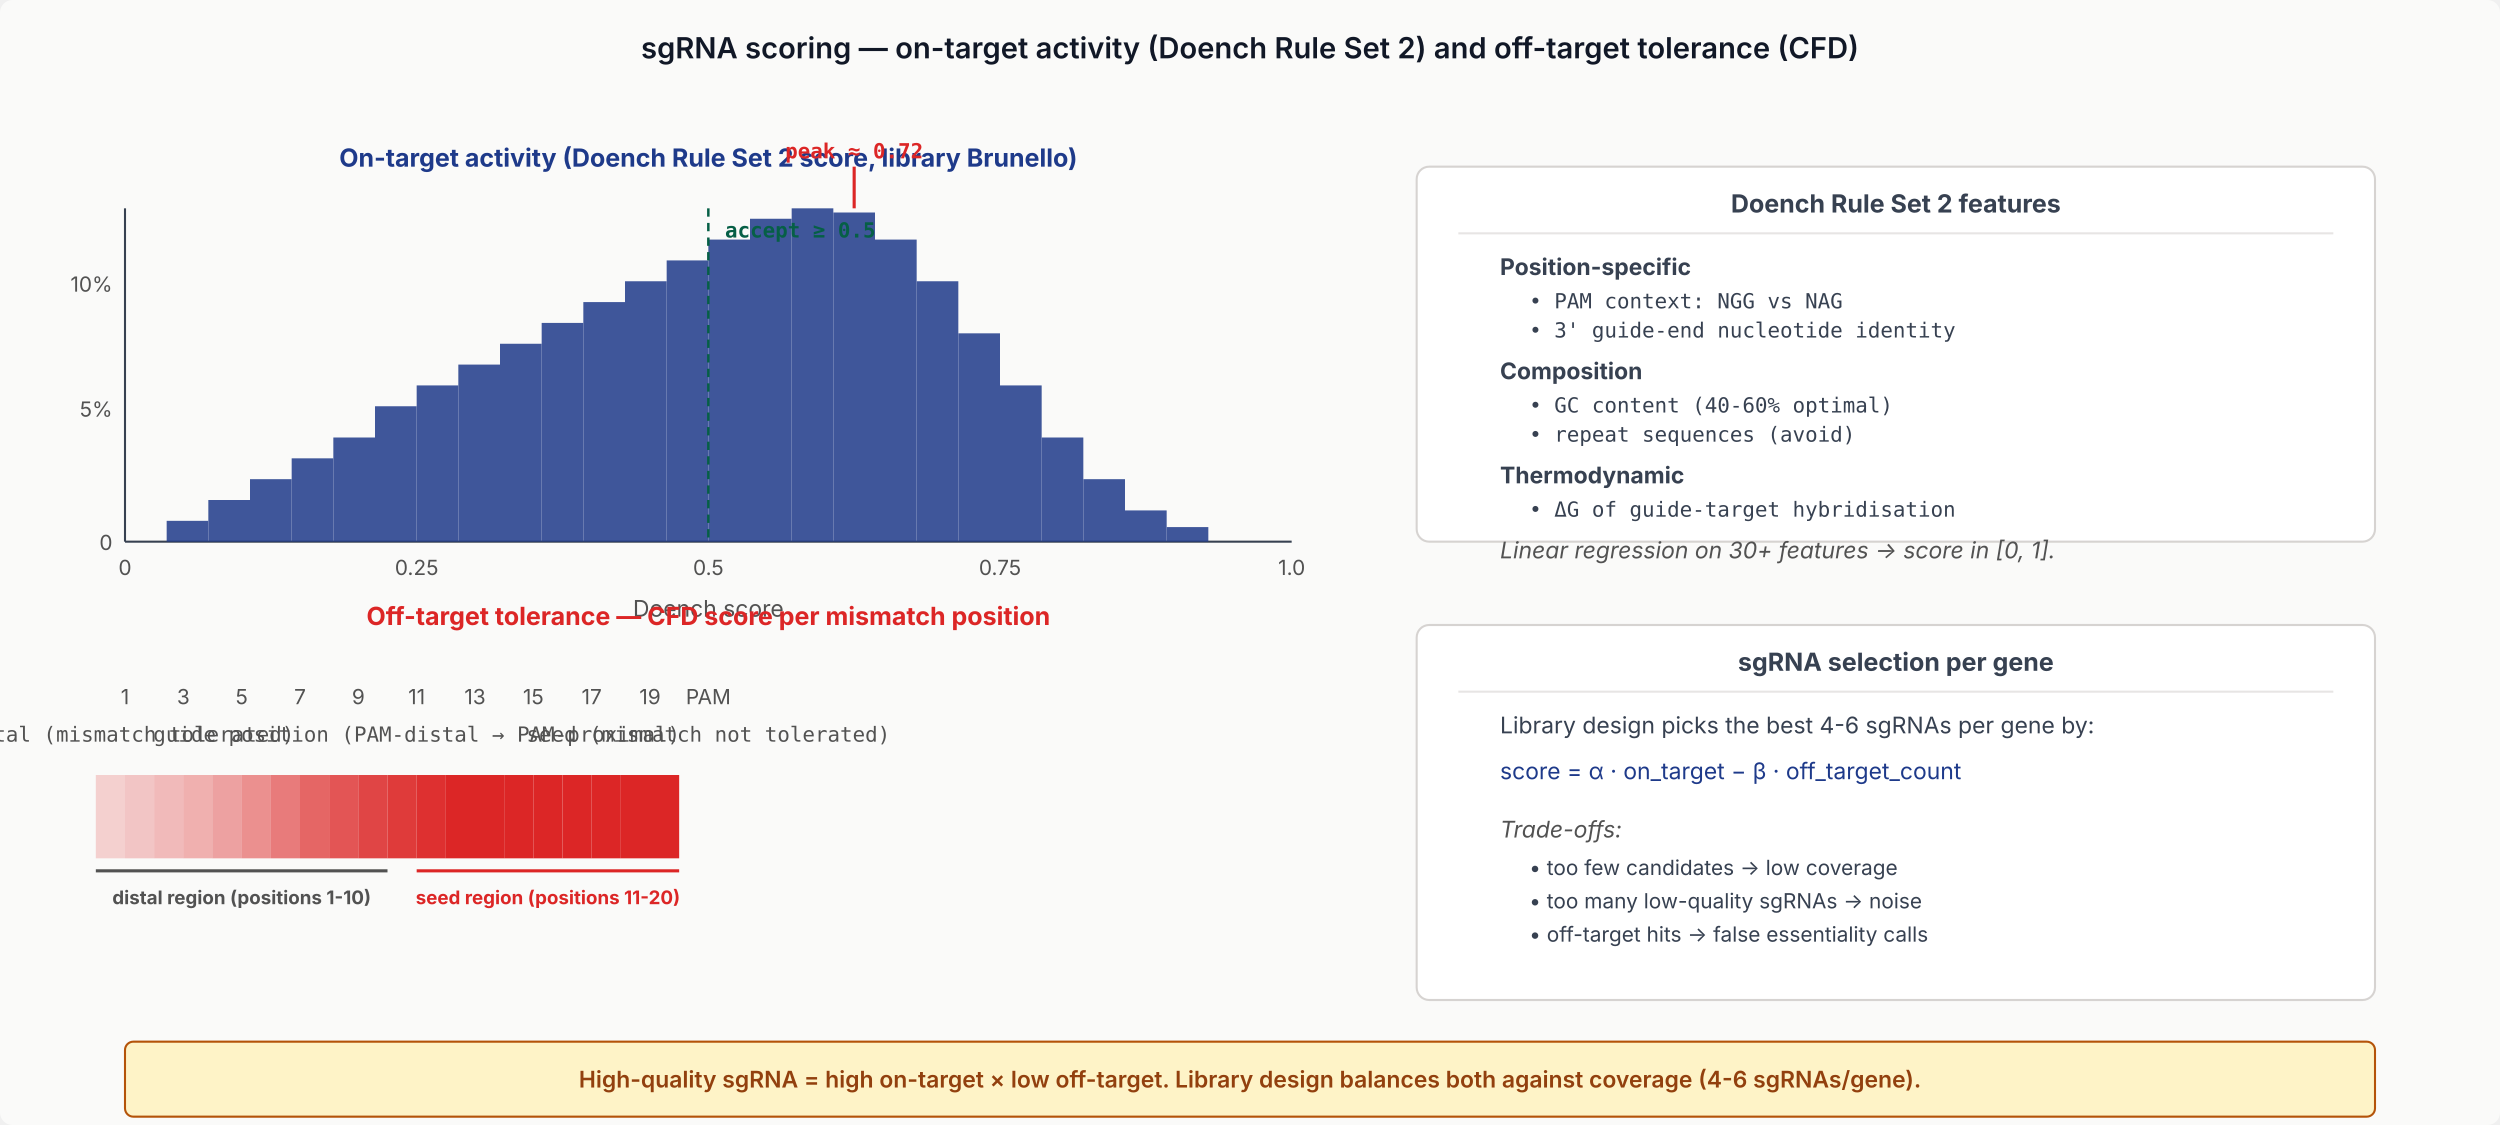
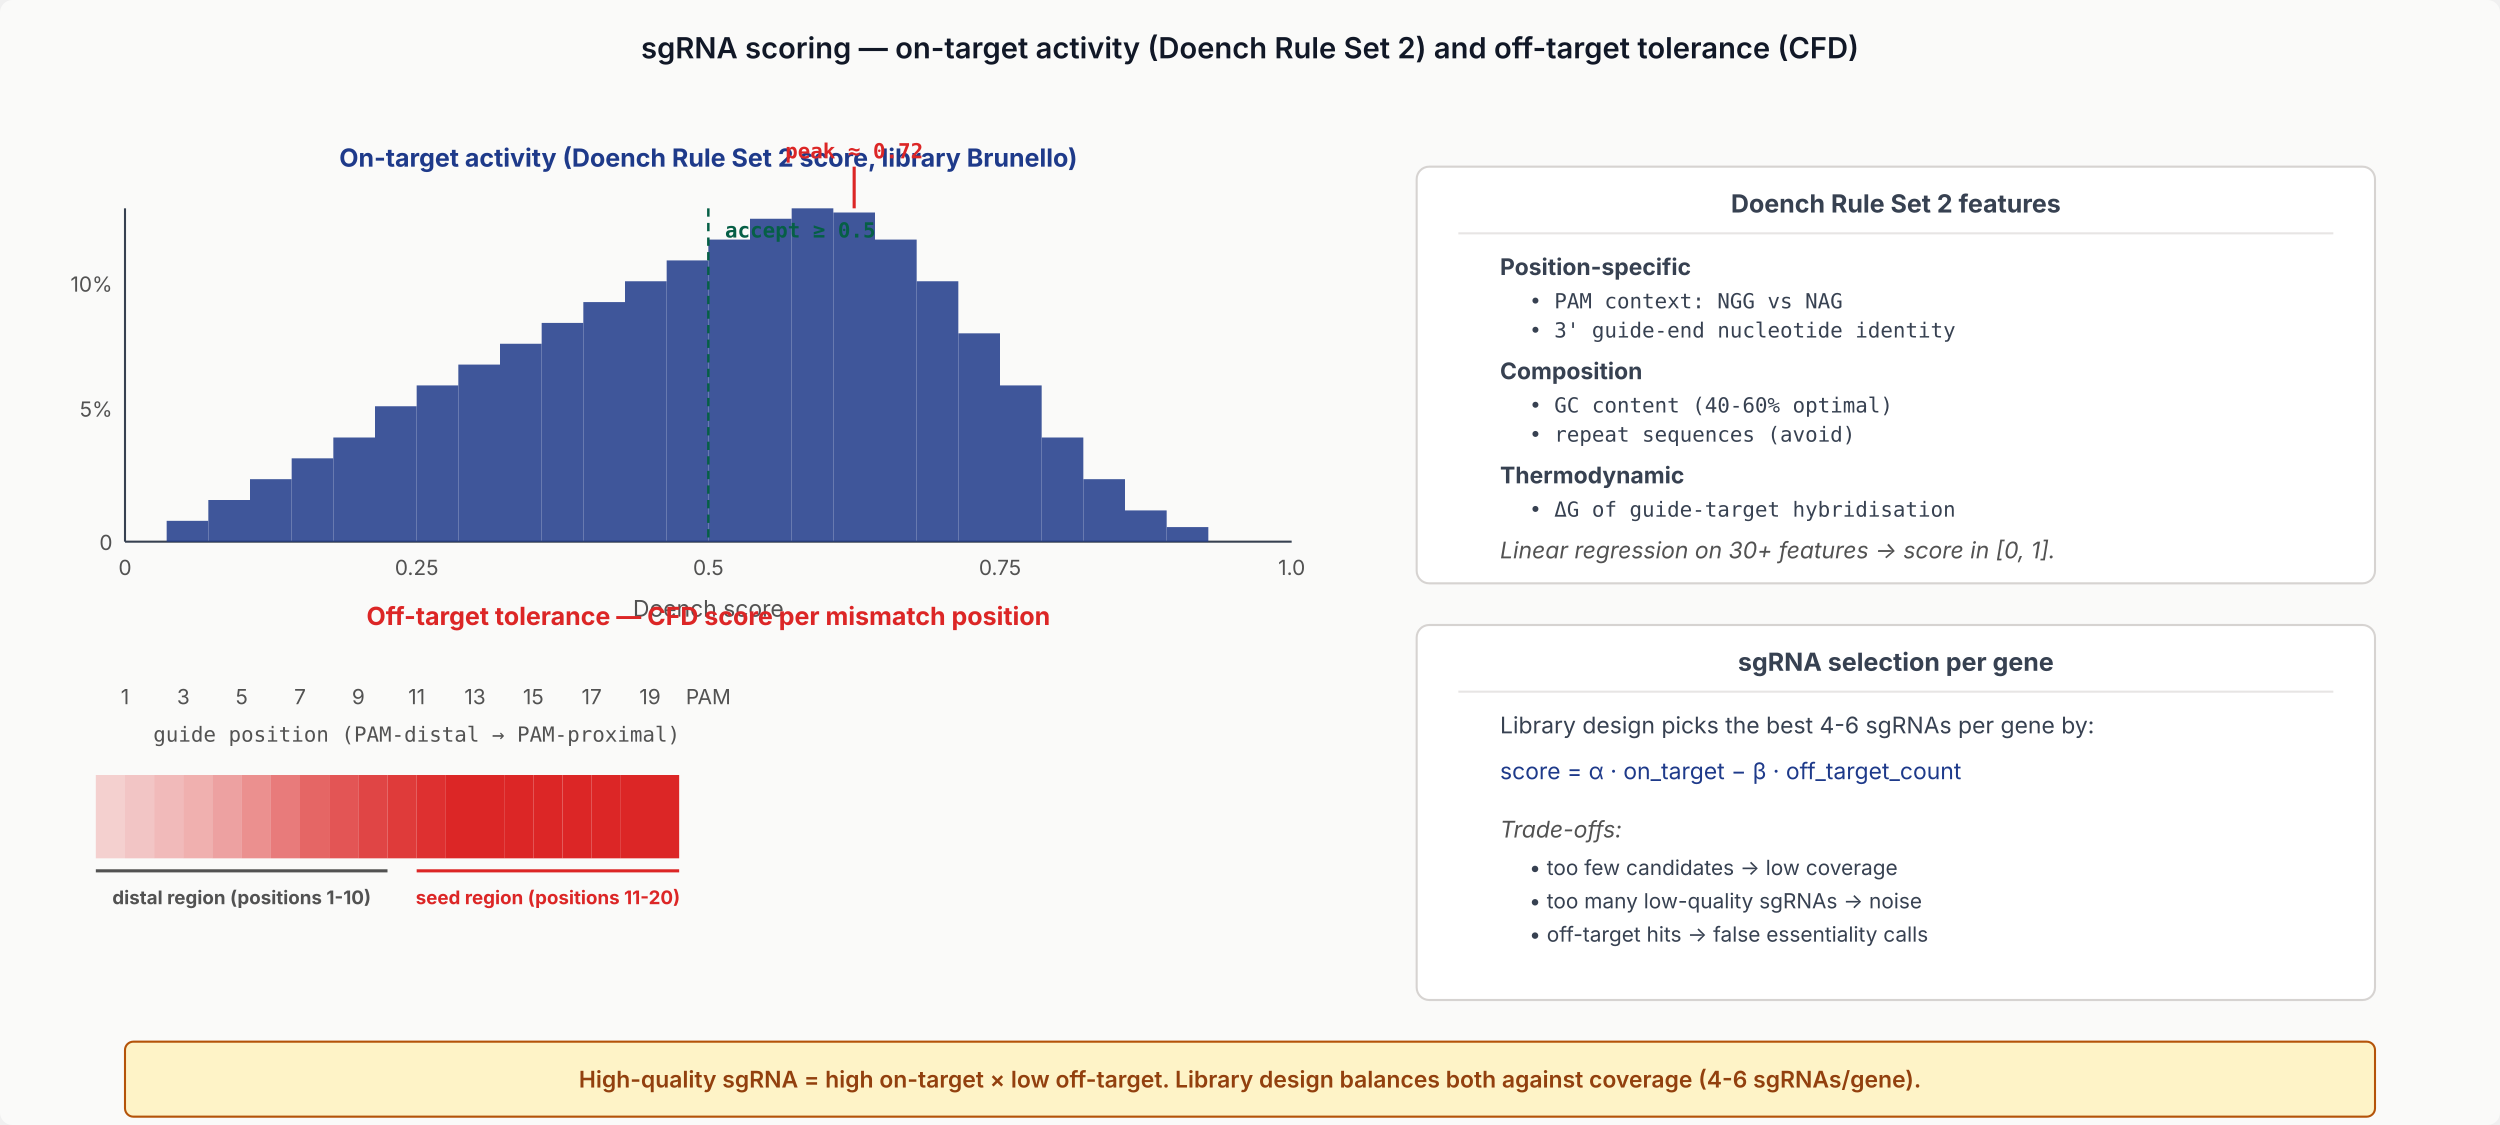
<svg xmlns="http://www.w3.org/2000/svg" viewBox="0 0 1200 540" width="1200" height="540" font-family="Inter, sans-serif">
  <defs>
    <style>text { font-family: Inter, sans-serif; } .mono { font-family: 'JetBrains Mono', monospace; font-size: 10px; }</style>
  </defs>
  <rect width="1200" height="540" fill="#fafaf9" rx="6" />
  <text x="600" y="28" text-anchor="middle" font-size="14" font-weight="600" fill="#111827">sgRNA scoring — on-target activity (Doench Rule Set 2) and off-target tolerance (CFD)</text>
  <g transform="translate(60,80)">
    <text x="280" y="0" text-anchor="middle" font-size="12" font-weight="700" fill="#1e3a8a">On-target activity (Doench Rule Set 2 score, library Brunello)</text>
    <line x1="0" y1="20" x2="0" y2="180" stroke="#374151" />
    <line x1="0" y1="180" x2="560" y2="180" stroke="#374151" />
    <g class="mono" font-size="9" fill="#525252">
      <text x="-6" y="184" text-anchor="end">0</text>
      <text x="-6" y="120" text-anchor="end">5%</text>
      <text x="-6" y="60" text-anchor="end">10%</text>
      <text x="0" y="196" text-anchor="middle">0</text>
      <text x="140" y="196" text-anchor="middle">0.25</text>
      <text x="280" y="196" text-anchor="middle">0.5</text>
      <text x="420" y="196" text-anchor="middle">0.75</text>
      <text x="560" y="196" text-anchor="middle">1.0</text>
    </g>
    <text x="280" y="216" text-anchor="middle" font-size="11" fill="#525252">Doench score</text>
    <g fill="#1e3a8a" opacity="0.85">
      <rect x="20" y="170" width="20" height="10" />
      <rect x="40" y="160" width="20" height="20" />
      <rect x="60" y="150" width="20" height="30" />
      <rect x="80" y="140" width="20" height="40" />
      <rect x="100" y="130" width="20" height="50" />
      <rect x="120" y="115" width="20" height="65" />
      <rect x="140" y="105" width="20" height="75" />
      <rect x="160" y="95" width="20" height="85" />
      <rect x="180" y="85" width="20" height="95" />
      <rect x="200" y="75" width="20" height="105" />
      <rect x="220" y="65" width="20" height="115" />
      <rect x="240" y="55" width="20" height="125" />
      <rect x="260" y="45" width="20" height="135" />
      <rect x="280" y="35" width="20" height="145" />
      <rect x="300" y="25" width="20" height="155" />
      <rect x="320" y="20" width="20" height="160" />
      <rect x="340" y="22" width="20" height="158" />
      <rect x="360" y="35" width="20" height="145" />
      <rect x="380" y="55" width="20" height="125" />
      <rect x="400" y="80" width="20" height="100" />
      <rect x="420" y="105" width="20" height="75" />
      <rect x="440" y="130" width="20" height="50" />
      <rect x="460" y="150" width="20" height="30" />
      <rect x="480" y="165" width="20" height="15" />
      <rect x="500" y="173" width="20" height="7" />
    </g>
    <line x1="350" y1="20" x2="350" y2="0" stroke="#dc2626" stroke-width="1.5" />
    <text x="350" y="-4" text-anchor="middle" font-size="10" font-weight="700" fill="#dc2626" class="mono">peak ≈ 0.72</text>
    <line x1="280" y1="20" x2="280" y2="180" stroke="#065f46" stroke-width="1.2" stroke-dasharray="4 3" />
    <text x="288" y="34" font-size="10" font-weight="700" fill="#065f46" class="mono">accept ≥ 0.5</text>
  </g>
  <g transform="translate(680,80)">
-     <rect width="460" height="180" fill="#fff" stroke="#d6d3d1" rx="6" />
+     <rect width="460" height="200" fill="#fff" stroke="#d6d3d1" rx="6" />
    <text x="230" y="22" text-anchor="middle" font-size="12" font-weight="700" fill="#374151">Doench Rule Set 2 features</text>
    <line x1="20" y1="32" x2="440" y2="32" stroke="#e7e5e4" />
    <g transform="translate(40,52)" font-size="11" fill="#374151">
      <text x="0" y="0" font-weight="700">Position-specific</text>
      <text x="14" y="16" font-size="10" class="mono">• PAM context: NGG vs NAG</text>
      <text x="14" y="30" font-size="10" class="mono">• 3' guide-end nucleotide identity</text>
      <text x="0" y="50" font-weight="700">Composition</text>
      <text x="14" y="66" font-size="10" class="mono">• GC content (40-60% optimal)</text>
      <text x="14" y="80" font-size="10" class="mono">• repeat sequences (avoid)</text>
      <text x="0" y="100" font-weight="700">Thermodynamic</text>
      <text x="14" y="116" font-size="10" class="mono">• ΔG of guide-target hybridisation</text>
      <text x="0" y="136" font-style="italic" fill="#525252">Linear regression on 30+ features → score in [0, 1].</text>
    </g>
  </g>
  <g transform="translate(60,300)">
    <text x="280" y="0" text-anchor="middle" font-size="12" font-weight="700" fill="#dc2626">Off-target tolerance — CFD score per mismatch position</text>
    <g class="mono" font-size="9" fill="#525252">
      <text x="0" y="38" text-anchor="middle">1</text>
      <text x="28" y="38" text-anchor="middle">3</text>
      <text x="56" y="38" text-anchor="middle">5</text>
      <text x="84" y="38" text-anchor="middle">7</text>
      <text x="112" y="38" text-anchor="middle">9</text>
      <text x="140" y="38" text-anchor="middle">11</text>
      <text x="168" y="38" text-anchor="middle">13</text>
      <text x="196" y="38" text-anchor="middle">15</text>
      <text x="224" y="38" text-anchor="middle">17</text>
      <text x="252" y="38" text-anchor="middle">19</text>
      <text x="280" y="38" text-anchor="middle">PAM</text>
    </g>
    <text x="140" y="56" text-anchor="middle" font-size="10" class="mono" fill="#525252">guide position (PAM-distal → PAM-proximal)</text>
    <g transform="translate(-14,72)">
      <rect x="0" y="0" width="14" height="40" fill="#dc2626" opacity="0.2" />
      <rect x="14" y="0" width="14" height="40" fill="#dc2626" opacity="0.25" />
      <rect x="28" y="0" width="14" height="40" fill="#dc2626" opacity="0.3" />
      <rect x="42" y="0" width="14" height="40" fill="#dc2626" opacity="0.35" />
      <rect x="56" y="0" width="14" height="40" fill="#dc2626" opacity="0.42" />
      <rect x="70" y="0" width="14" height="40" fill="#dc2626" opacity="0.5" />
      <rect x="84" y="0" width="14" height="40" fill="#dc2626" opacity="0.6" />
      <rect x="98" y="0" width="14" height="40" fill="#dc2626" opacity="0.7" />
      <rect x="112" y="0" width="14" height="40" fill="#dc2626" opacity="0.78" />
      <rect x="126" y="0" width="14" height="40" fill="#dc2626" opacity="0.85" />
      <rect x="140" y="0" width="14" height="40" fill="#dc2626" opacity="0.9" />
      <rect x="154" y="0" width="14" height="40" fill="#dc2626" opacity="0.95" />
      <rect x="168" y="0" width="14" height="40" fill="#dc2626" opacity="1" />
      <rect x="182" y="0" width="14" height="40" fill="#dc2626" opacity="1" />
      <rect x="196" y="0" width="14" height="40" fill="#dc2626" opacity="1" />
      <rect x="210" y="0" width="14" height="40" fill="#dc2626" opacity="1" />
      <rect x="224" y="0" width="14" height="40" fill="#dc2626" opacity="1" />
      <rect x="238" y="0" width="14" height="40" fill="#dc2626" opacity="1" />
      <rect x="252" y="0" width="14" height="40" fill="#dc2626" opacity="1" />
      <rect x="266" y="0" width="14" height="40" fill="#dc2626" opacity="1" />
    </g>
-     <text x="0" y="56" text-anchor="middle" font-size="9" fill="#525252" class="mono">distal (mismatch tolerated)</text>
-     <text x="280" y="56" text-anchor="middle" font-size="9" fill="#525252" class="mono">seed (mismatch not tolerated)</text>
    <line x1="-14" y1="118" x2="126" y2="118" stroke="#525252" stroke-width="1.5" />
    <text x="56" y="134" text-anchor="middle" font-size="9" fill="#525252" font-weight="700">distal region (positions 1-10)</text>
    <line x1="140" y1="118" x2="266" y2="118" stroke="#dc2626" stroke-width="1.5" />
    <text x="203" y="134" text-anchor="middle" font-size="9" fill="#dc2626" font-weight="700">seed region (positions 11-20)</text>
  </g>
  <g transform="translate(680,300)">
    <rect width="460" height="180" fill="#fff" stroke="#d6d3d1" rx="6" />
    <text x="230" y="22" text-anchor="middle" font-size="12" font-weight="700" fill="#374151">sgRNA selection per gene</text>
    <line x1="20" y1="32" x2="440" y2="32" stroke="#e7e5e4" />
    <g transform="translate(40,52)" font-size="11" fill="#374151">
      <text x="0" y="0">Library design picks the best 4-6 sgRNAs per gene by:</text>
      <text x="0" y="22" font-family="JetBrains Mono, monospace" fill="#1e3a8a">score = α · on_target − β · off_target_count</text>
      <text x="0" y="50" font-style="italic" fill="#525252">Trade-offs:</text>
      <text x="14" y="68" font-size="10">• too few candidates → low coverage</text>
      <text x="14" y="84" font-size="10">• too many low-quality sgRNAs → noise</text>
      <text x="14" y="100" font-size="10">• off-target hits → false essentiality calls</text>
    </g>
  </g>
  <g transform="translate(60,500)">
    <rect width="1080" height="36" fill="#fef3c7" stroke="#b45309" rx="4" />
    <text x="540" y="22" text-anchor="middle" font-size="11" font-weight="600" fill="#92400e">High-quality sgRNA = high on-target × low off-target. Library design balances both against coverage (4-6 sgRNAs/gene).</text>
  </g>
</svg>
